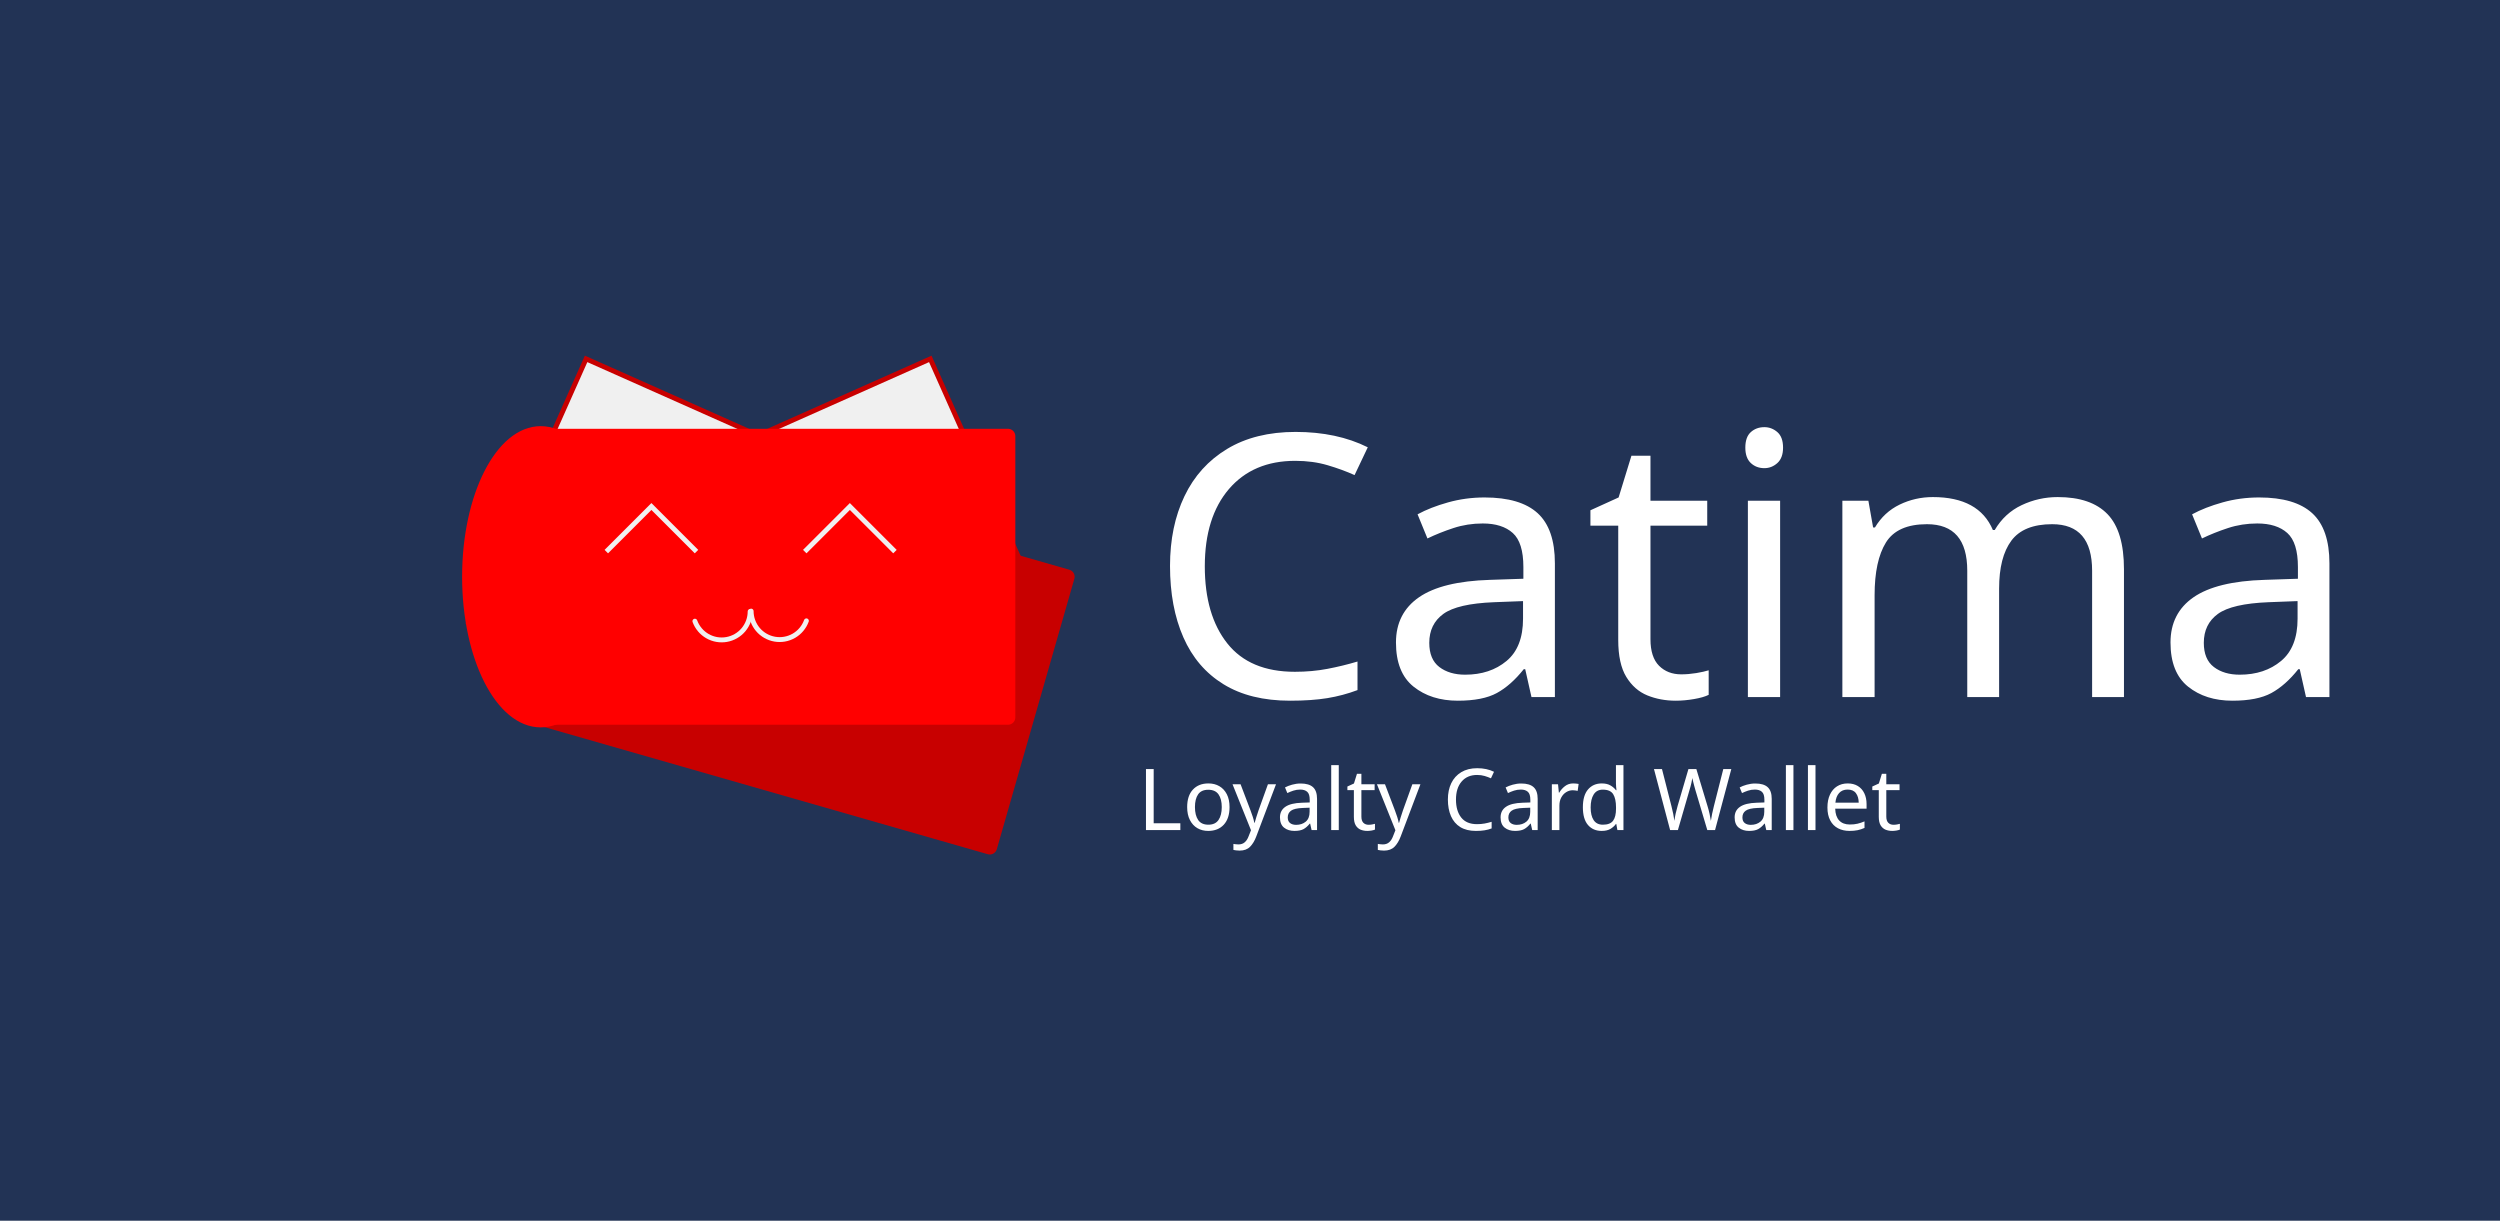
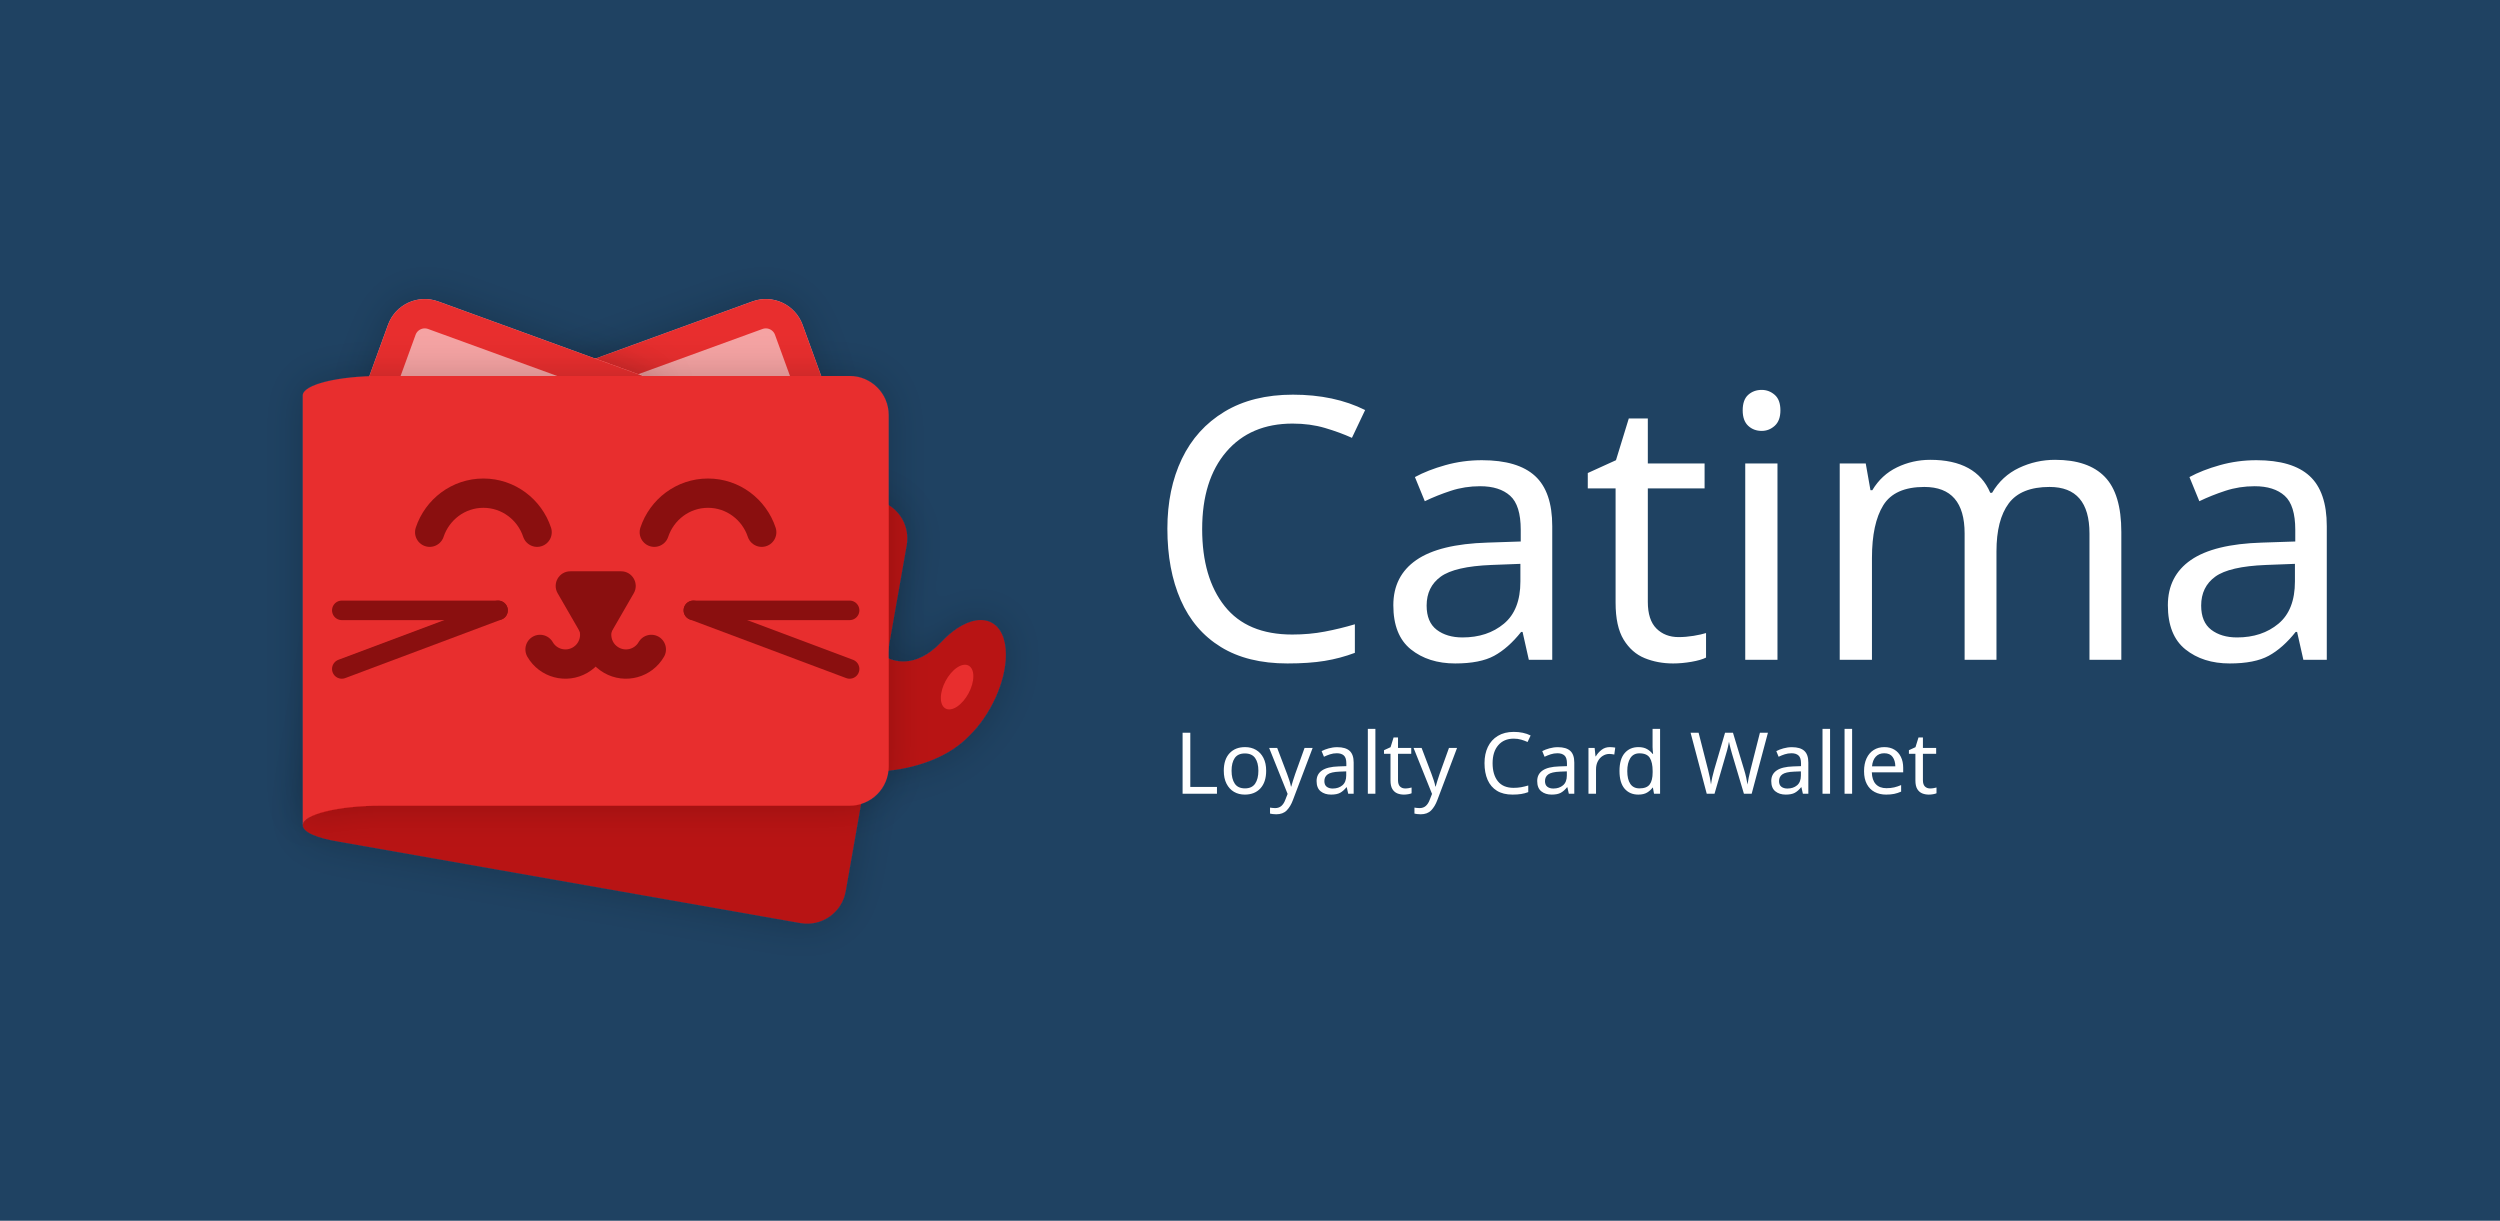
<svg xmlns="http://www.w3.org/2000/svg" width="1024" height="500" viewBox="0 0 1024 500" fill="none">
-   <rect width="1024" height="500" fill="#223355" />
-   <text direction="ltr" fill="white" xml:space="preserve" style="" font-family="Yesteryear" font-size="150" letter-spacing="0em">
-     <tspan x="470.082" y="285.511">Catima
- </tspan>
-   </text>
-   <path d="M381.046 147.001L236.3 211.446L276.524 301.79L421.27 237.345L381.046 147.001Z" fill="#F0F0F0" stroke="#C80000" stroke-width="2" />
-   <path d="M402.077 219.13L240.07 147L191.984 255.004L353.99 327.135L402.077 219.13Z" fill="#F0F0F0" stroke="#C80000" stroke-width="2" />
-   <path d="M437.17 236.241L251.831 183.096L220.071 293.855L405.41 347L437.17 236.241Z" fill="#C80000" stroke="#C80000" stroke-width="6" stroke-linejoin="round" />
-   <path d="M412.879 178.633H220.071V293.855H412.879V178.633Z" fill="#FF0000" stroke="#FF0000" stroke-width="6" stroke-linejoin="round" />
-   <path d="M221.482 296.217C238.316 296.217 251.963 269.366 251.963 236.244C251.963 203.121 238.316 176.27 221.482 176.27C204.647 176.27 191 203.121 191 236.244C191 269.366 204.647 296.217 221.482 296.217Z" fill="#FF0000" stroke="#FF0000" stroke-width="3.442" stroke-linejoin="round" />
-   <path d="M307.256 250.444C307.256 253.187 306.289 255.842 304.526 257.944C302.763 260.045 300.316 261.458 297.614 261.934C294.913 262.41 292.13 261.92 289.755 260.548C287.379 259.177 285.563 257.012 284.625 254.435" stroke="#F0F0F0" stroke-width="2" stroke-linecap="round" stroke-linejoin="round" />
-   <path d="M330.301 254.298C329.363 256.875 327.547 259.04 325.171 260.411C322.796 261.783 320.013 262.273 317.312 261.797C314.61 261.321 312.163 259.908 310.4 257.807C308.637 255.706 307.671 253.05 307.671 250.307" stroke="#F0F0F0" stroke-width="2" stroke-linecap="round" stroke-linejoin="round" />
-   <path d="M248.345 225.937L266.818 207.465L285.29 225.937" stroke="#F0F0F0" stroke-width="2" />
-   <path d="M329.625 225.937L348.098 207.465L366.571 225.937" stroke="#F0F0F0" stroke-width="2" />
-   <text direction="ltr" fill="white" xml:space="preserve" style="" font-family="Lexend Deca" font-size="35" font-weight="200" letter-spacing="0em">
-     <tspan x="466" y="340">Loyalty Card Wallet</tspan>
-   </text>
+   <g clip-path="url(#clip0_78_203)">
+     <path d="M1024 0H0V500H1024V0Z" fill="#1F4262" />
+     <text fill="white" xml:space="preserve" style="white-space: pre" font-family="Lexend" font-size="35" letter-spacing="0em">
+       <tspan x="481" y="325.125">Loyalty Card Wallet</tspan>
+     </text>
+     <text fill="white" xml:space="preserve" style="white-space: pre" font-family="Lobster" font-size="150" letter-spacing="0em">
+       <tspan x="469" y="270.25">Catima</tspan>
+     </text>
+     <g filter="url(#filter0_d_78_203)">
+       <path d="M218 156.307L308.21 123.473C316.514 120.45 325.696 124.732 328.718 133.035L339.663 163.106L234.417 201.412L218 156.307Z" fill="#F5A3A3" />
+       <path d="M310.263 129.111C315.452 127.222 321.191 129.898 323.08 135.088L331.972 159.52L238.003 193.722L225.69 159.893L310.263 129.111Z" stroke="#E82E2E" stroke-width="12" />
+     </g>
+     <g filter="url(#filter1_d_78_203)">
+       <path d="M269.662 156.307L179.452 123.473C171.148 120.45 161.966 124.732 158.944 133.035L148 163.106L253.245 201.412L269.662 156.307Z" fill="#F5A3A3" />
+       <path d="M177.399 129.111C172.21 127.222 166.471 129.898 164.582 135.088L155.69 159.52L249.659 193.722L261.972 159.893L177.399 129.111Z" stroke="#E82E2E" stroke-width="12" />
+     </g>
+     <g filter="url(#filter2_d_78_203)">
+       <path d="M150.783 184.396C152.318 175.694 160.617 169.884 169.319 171.418L358.402 204.759C367.104 206.293 372.915 214.592 371.381 223.294L363.263 269.331C365.199 270.395 374.665 274.629 385.664 262.915V262.916C387.662 260.777 389.802 258.913 392.027 257.43C403.056 250.077 411.997 254.862 411.997 268.117C411.997 279.372 405.55 293.113 396.853 301.505C382.504 316.169 358.773 316.221 355.01 316.133L346.375 365.106C344.84 373.809 336.542 379.619 327.84 378.085L138.757 344.744C138.689 344.732 138.622 344.719 138.555 344.706C129.793 343.279 124 340.81 124 338.001C124 336.87 124.939 335.794 126.633 334.818C125.594 332.171 125.248 329.214 125.778 326.209L150.783 184.396Z" fill="#B81414" />
+     </g>
+     <circle cx="8" cy="8" r="8" transform="matrix(0.83205 -0.5547 0 1 385.37 277.867)" fill="#E82E2E" />
+     <g filter="url(#filter3_d_78_203)">
+       <path d="M348 154C356.837 154 364 161.163 364 170V314C364 322.837 356.837 330 348 330H156C138.327 330 124 333.582 124 338V162C124 157.582 138.327 154 156 154H348Z" fill="#E82E2E" />
+     </g>
+     <path d="M266.784 266C263.471 271.74 256.132 273.706 250.392 270.392C244.653 267.079 242.686 259.74 246 254" stroke="#8A0F0F" stroke-width="12" stroke-linecap="round" />
+     <path d="M221.2 266C224.514 271.74 231.853 273.706 237.592 270.392C243.332 267.079 245.298 259.74 241.984 254" stroke="#8A0F0F" stroke-width="12" stroke-linecap="round" />
+     <path d="M249.196 261C246.887 265 241.113 265 238.804 261L228.412 243C226.102 239 228.989 234 233.608 234L254.392 234C259.011 234 261.898 239 259.588 243L249.196 261Z" fill="#8A0F0F" />
+     <path d="M220 218C216.909 208.699 208.227 202 198 202C187.773 202 179.091 208.699 176 218" stroke="#8A0F0F" stroke-width="12" stroke-linecap="round" />
+     <path d="M312 218C308.909 208.699 300.227 202 290 202C279.773 202 271.091 208.699 268 218" stroke="#8A0F0F" stroke-width="12" stroke-linecap="round" />
+     <path d="M204 250H140" stroke="#8A0F0F" stroke-width="8" stroke-linecap="round" />
+     <path d="M204 250L140 274" stroke="#8A0F0F" stroke-width="8" stroke-linecap="round" />
+     <path d="M348 274L284 250" stroke="#8A0F0F" stroke-width="8" stroke-linecap="round" />
+     <path d="M284 250H348" stroke="#8A0F0F" stroke-width="8" stroke-linecap="round" />
+   </g>
+   <defs>
+     <filter id="filter0_d_78_203" x="202" y="106.504" width="153.663" height="110.908" filterUnits="userSpaceOnUse" color-interpolation-filters="sRGB">
+       <feFlood flood-opacity="0" result="BackgroundImageFix" />
+       <feColorMatrix in="SourceAlpha" type="matrix" values="0 0 0 0 0 0 0 0 0 0 0 0 0 0 0 0 0 0 127 0" result="hardAlpha" />
+       <feOffset />
+       <feGaussianBlur stdDeviation="8" />
+       <feComposite in2="hardAlpha" operator="out" />
+       <feColorMatrix type="matrix" values="0 0 0 0 0 0 0 0 0 0 0 0 0 0 0 0 0 0 0.2 0" />
+       <feBlend mode="normal" in2="BackgroundImageFix" result="effect1_dropShadow_78_203" />
+       <feBlend mode="normal" in="SourceGraphic" in2="effect1_dropShadow_78_203" result="shape" />
+     </filter>
+     <filter id="filter1_d_78_203" x="132" y="106.504" width="153.663" height="110.908" filterUnits="userSpaceOnUse" color-interpolation-filters="sRGB">
+       <feFlood flood-opacity="0" result="BackgroundImageFix" />
+       <feColorMatrix in="SourceAlpha" type="matrix" values="0 0 0 0 0 0 0 0 0 0 0 0 0 0 0 0 0 0 127 0" result="hardAlpha" />
+       <feOffset />
+       <feGaussianBlur stdDeviation="8" />
+       <feComposite in2="hardAlpha" operator="out" />
+       <feColorMatrix type="matrix" values="0 0 0 0 0 0 0 0 0 0 0 0 0 0 0 0 0 0 0.2 0" />
+       <feBlend mode="normal" in2="BackgroundImageFix" result="effect1_dropShadow_78_203" />
+       <feBlend mode="normal" in="SourceGraphic" in2="effect1_dropShadow_78_203" result="shape" />
+     </filter>
+     <filter id="filter2_d_78_203" x="108" y="155.172" width="319.997" height="239.159" filterUnits="userSpaceOnUse" color-interpolation-filters="sRGB">
+       <feFlood flood-opacity="0" result="BackgroundImageFix" />
+       <feColorMatrix in="SourceAlpha" type="matrix" values="0 0 0 0 0 0 0 0 0 0 0 0 0 0 0 0 0 0 127 0" result="hardAlpha" />
+       <feOffset />
+       <feGaussianBlur stdDeviation="8" />
+       <feComposite in2="hardAlpha" operator="out" />
+       <feColorMatrix type="matrix" values="0 0 0 0 0 0 0 0 0 0 0 0 0 0 0 0 0 0 0.2 0" />
+       <feBlend mode="normal" in2="BackgroundImageFix" result="effect1_dropShadow_78_203" />
+       <feBlend mode="normal" in="SourceGraphic" in2="effect1_dropShadow_78_203" result="shape" />
+     </filter>
+     <filter id="filter3_d_78_203" x="108" y="138" width="272" height="216" filterUnits="userSpaceOnUse" color-interpolation-filters="sRGB">
+       <feFlood flood-opacity="0" result="BackgroundImageFix" />
+       <feColorMatrix in="SourceAlpha" type="matrix" values="0 0 0 0 0 0 0 0 0 0 0 0 0 0 0 0 0 0 127 0" result="hardAlpha" />
+       <feOffset />
+       <feGaussianBlur stdDeviation="8" />
+       <feComposite in2="hardAlpha" operator="out" />
+       <feColorMatrix type="matrix" values="0 0 0 0 0 0 0 0 0 0 0 0 0 0 0 0 0 0 0.2 0" />
+       <feBlend mode="normal" in2="BackgroundImageFix" result="effect1_dropShadow_78_203" />
+       <feBlend mode="normal" in="SourceGraphic" in2="effect1_dropShadow_78_203" result="shape" />
+     </filter>
+     <clipPath id="clip0_78_203">
+       <rect width="1024" height="500" fill="white" />
+     </clipPath>
+   </defs>
</svg>
